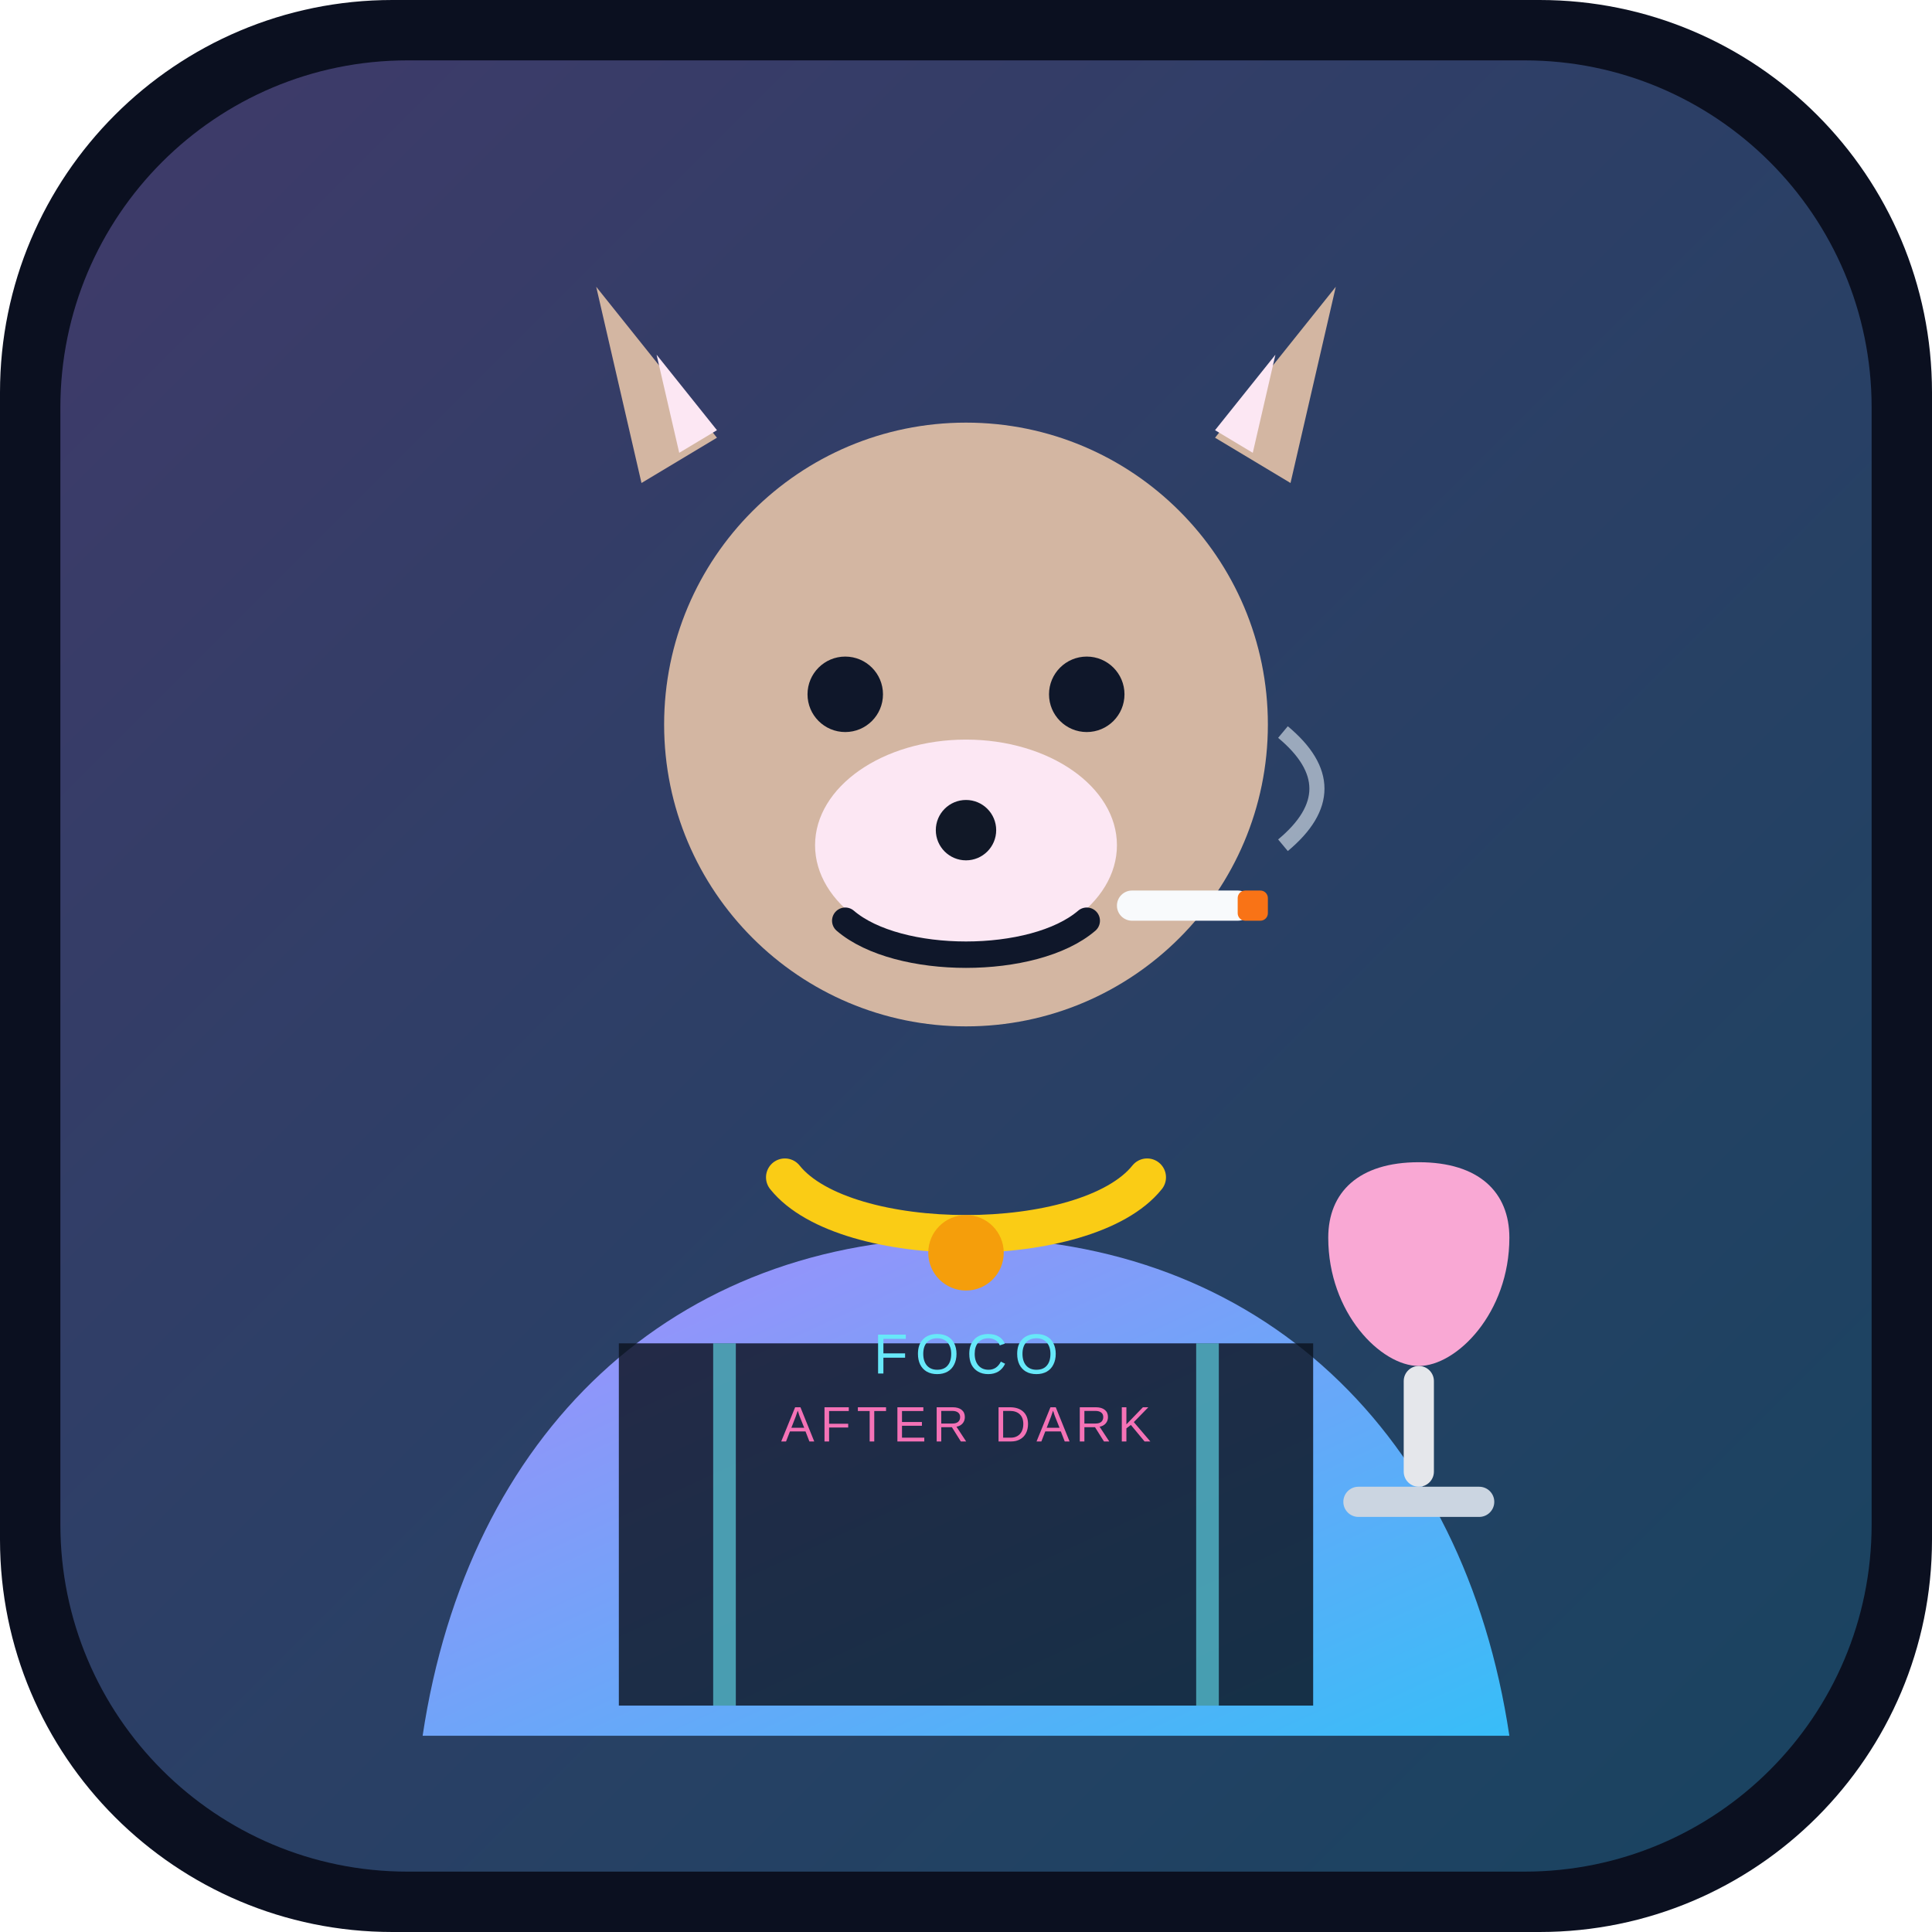
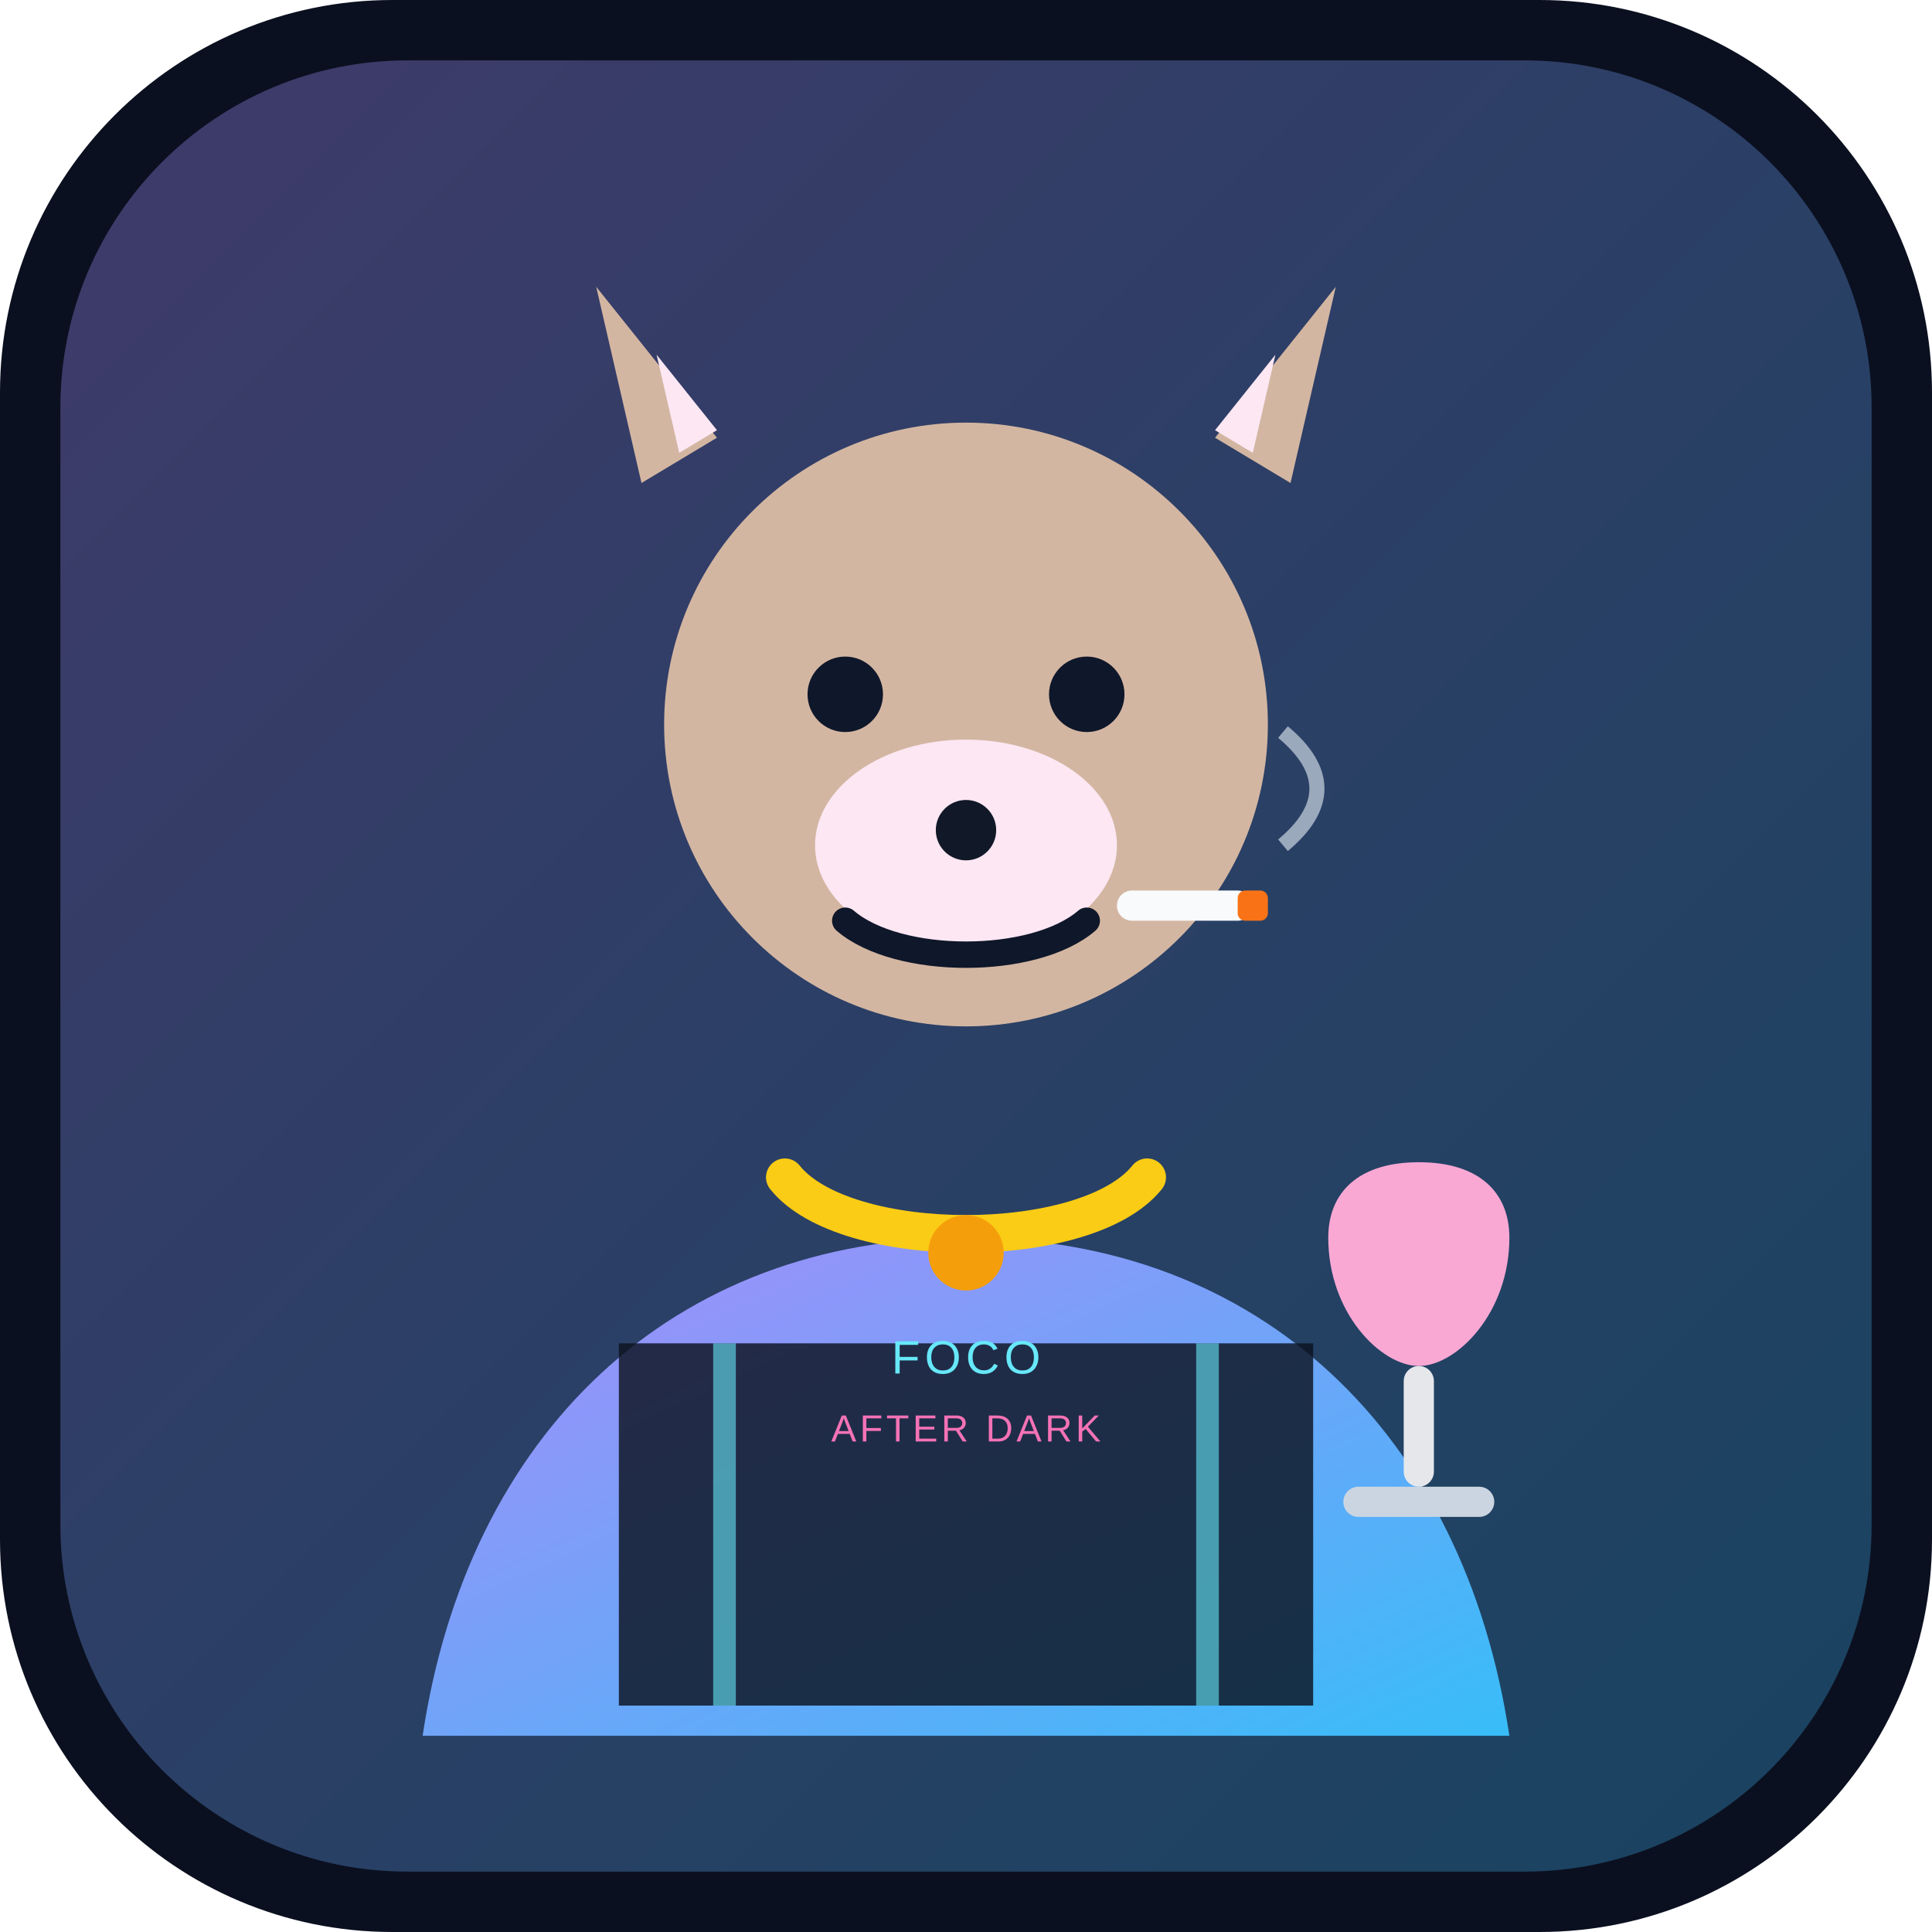
<svg xmlns="http://www.w3.org/2000/svg" viewBox="0 0 256 256" role="img" aria-label="Vodka Viper">
  <defs>
    <linearGradient id="bg" x1="0" y1="0" x2="1" y2="1">
      <stop offset="0%" stop-color="#a78bfa" stop-opacity="0.34" />
      <stop offset="100%" stop-color="#38bdf8" stop-opacity="0.30" />
    </linearGradient>
    <linearGradient id="shirt" x1="0" y1="0" x2="1" y2="1">
      <stop offset="0%" stop-color="#a78bfa" />
      <stop offset="100%" stop-color="#38bdf8" />
    </linearGradient>
  </defs>
  <rect width="256" height="256" rx="52" fill="#0b1020" />
  <rect x="8" y="8" width="240" height="240" rx="46" fill="url(#bg)" />
  <path d="M95 58l-16-20 6 26z" fill="#d3b6a2" />
  <path d="M161 58l16-20-6 26z" fill="#d3b6a2" />
  <path d="M95 57l-8-10 3 13z" fill="#fce7f3" />
  <path d="M161 57l8-10-3 13z" fill="#fce7f3" />
  <circle cx="128" cy="96" r="40" fill="#d3b6a2" />
  <ellipse cx="128" cy="112" rx="20" ry="14" fill="#fce7f3" />
  <circle cx="112" cy="92" r="5" fill="#0f172a" />
  <circle cx="144" cy="92" r="5" fill="#0f172a" />
  <circle cx="128" cy="110" r="4" fill="#111827" />
  <path d="M112 122c7 6 25 6 32 0" fill="none" stroke="#0f172a" stroke-width="3.5" stroke-linecap="round" />
  <rect x="148" y="118" width="18" height="4" rx="2" fill="#f8fafc" />
  <rect x="164" y="118" width="4" height="4" rx="1" fill="#f97316" />
  <path d="M170 112c6-5 6-10 0-15" fill="none" stroke="#cbd5e1" stroke-width="2" opacity="0.7" />
  <path d="M56 230c6-40 33-66 72-66s66 26 72 66" fill="url(#shirt)" />
  <path d="M82 178h92v48H82z" fill="#0b1220" opacity="0.82" />
  <path d="M96 178v48M160 178v48" stroke="#67e8f9" stroke-width="3" opacity="0.6" />
  <path d="M104 156c8 10 40 10 48 0" fill="none" stroke="#facc15" stroke-width="5" stroke-linecap="round" />
  <circle cx="128" cy="166" r="5" fill="#f59e0b" />
-   <text x="128" y="182" text-anchor="middle" font-family="Arial, sans-serif" font-size="7.5" fill="#67e8f9" letter-spacing="0.95">FOCO</text>
-   <text x="128" y="191" text-anchor="middle" font-family="Arial, sans-serif" font-size="6.6" fill="#f472b6" letter-spacing="0.8">AFTER DARK</text>
+   <text x="128" y="182" text-anchor="middle" font-family="Arial, sans-serif" font-size="6.2" fill="#67e8f9" letter-spacing="0.62">FOCO</text>
+   <text x="128" y="191" text-anchor="middle" font-family="Arial, sans-serif" font-size="5.0" fill="#f472b6" letter-spacing="0.45">AFTER DARK</text>
  <path d="M188 154c8 0 12 4 12 10 0 10-7 17-12 17s-12-7-12-17c0-6 4-10 12-10z" fill="#f9a8d4" />
  <rect x="186" y="181" width="4" height="16" rx="2" fill="#e5e7eb" />
  <rect x="178" y="197" width="20" height="4" rx="2" fill="#cbd5e1" />
</svg>
